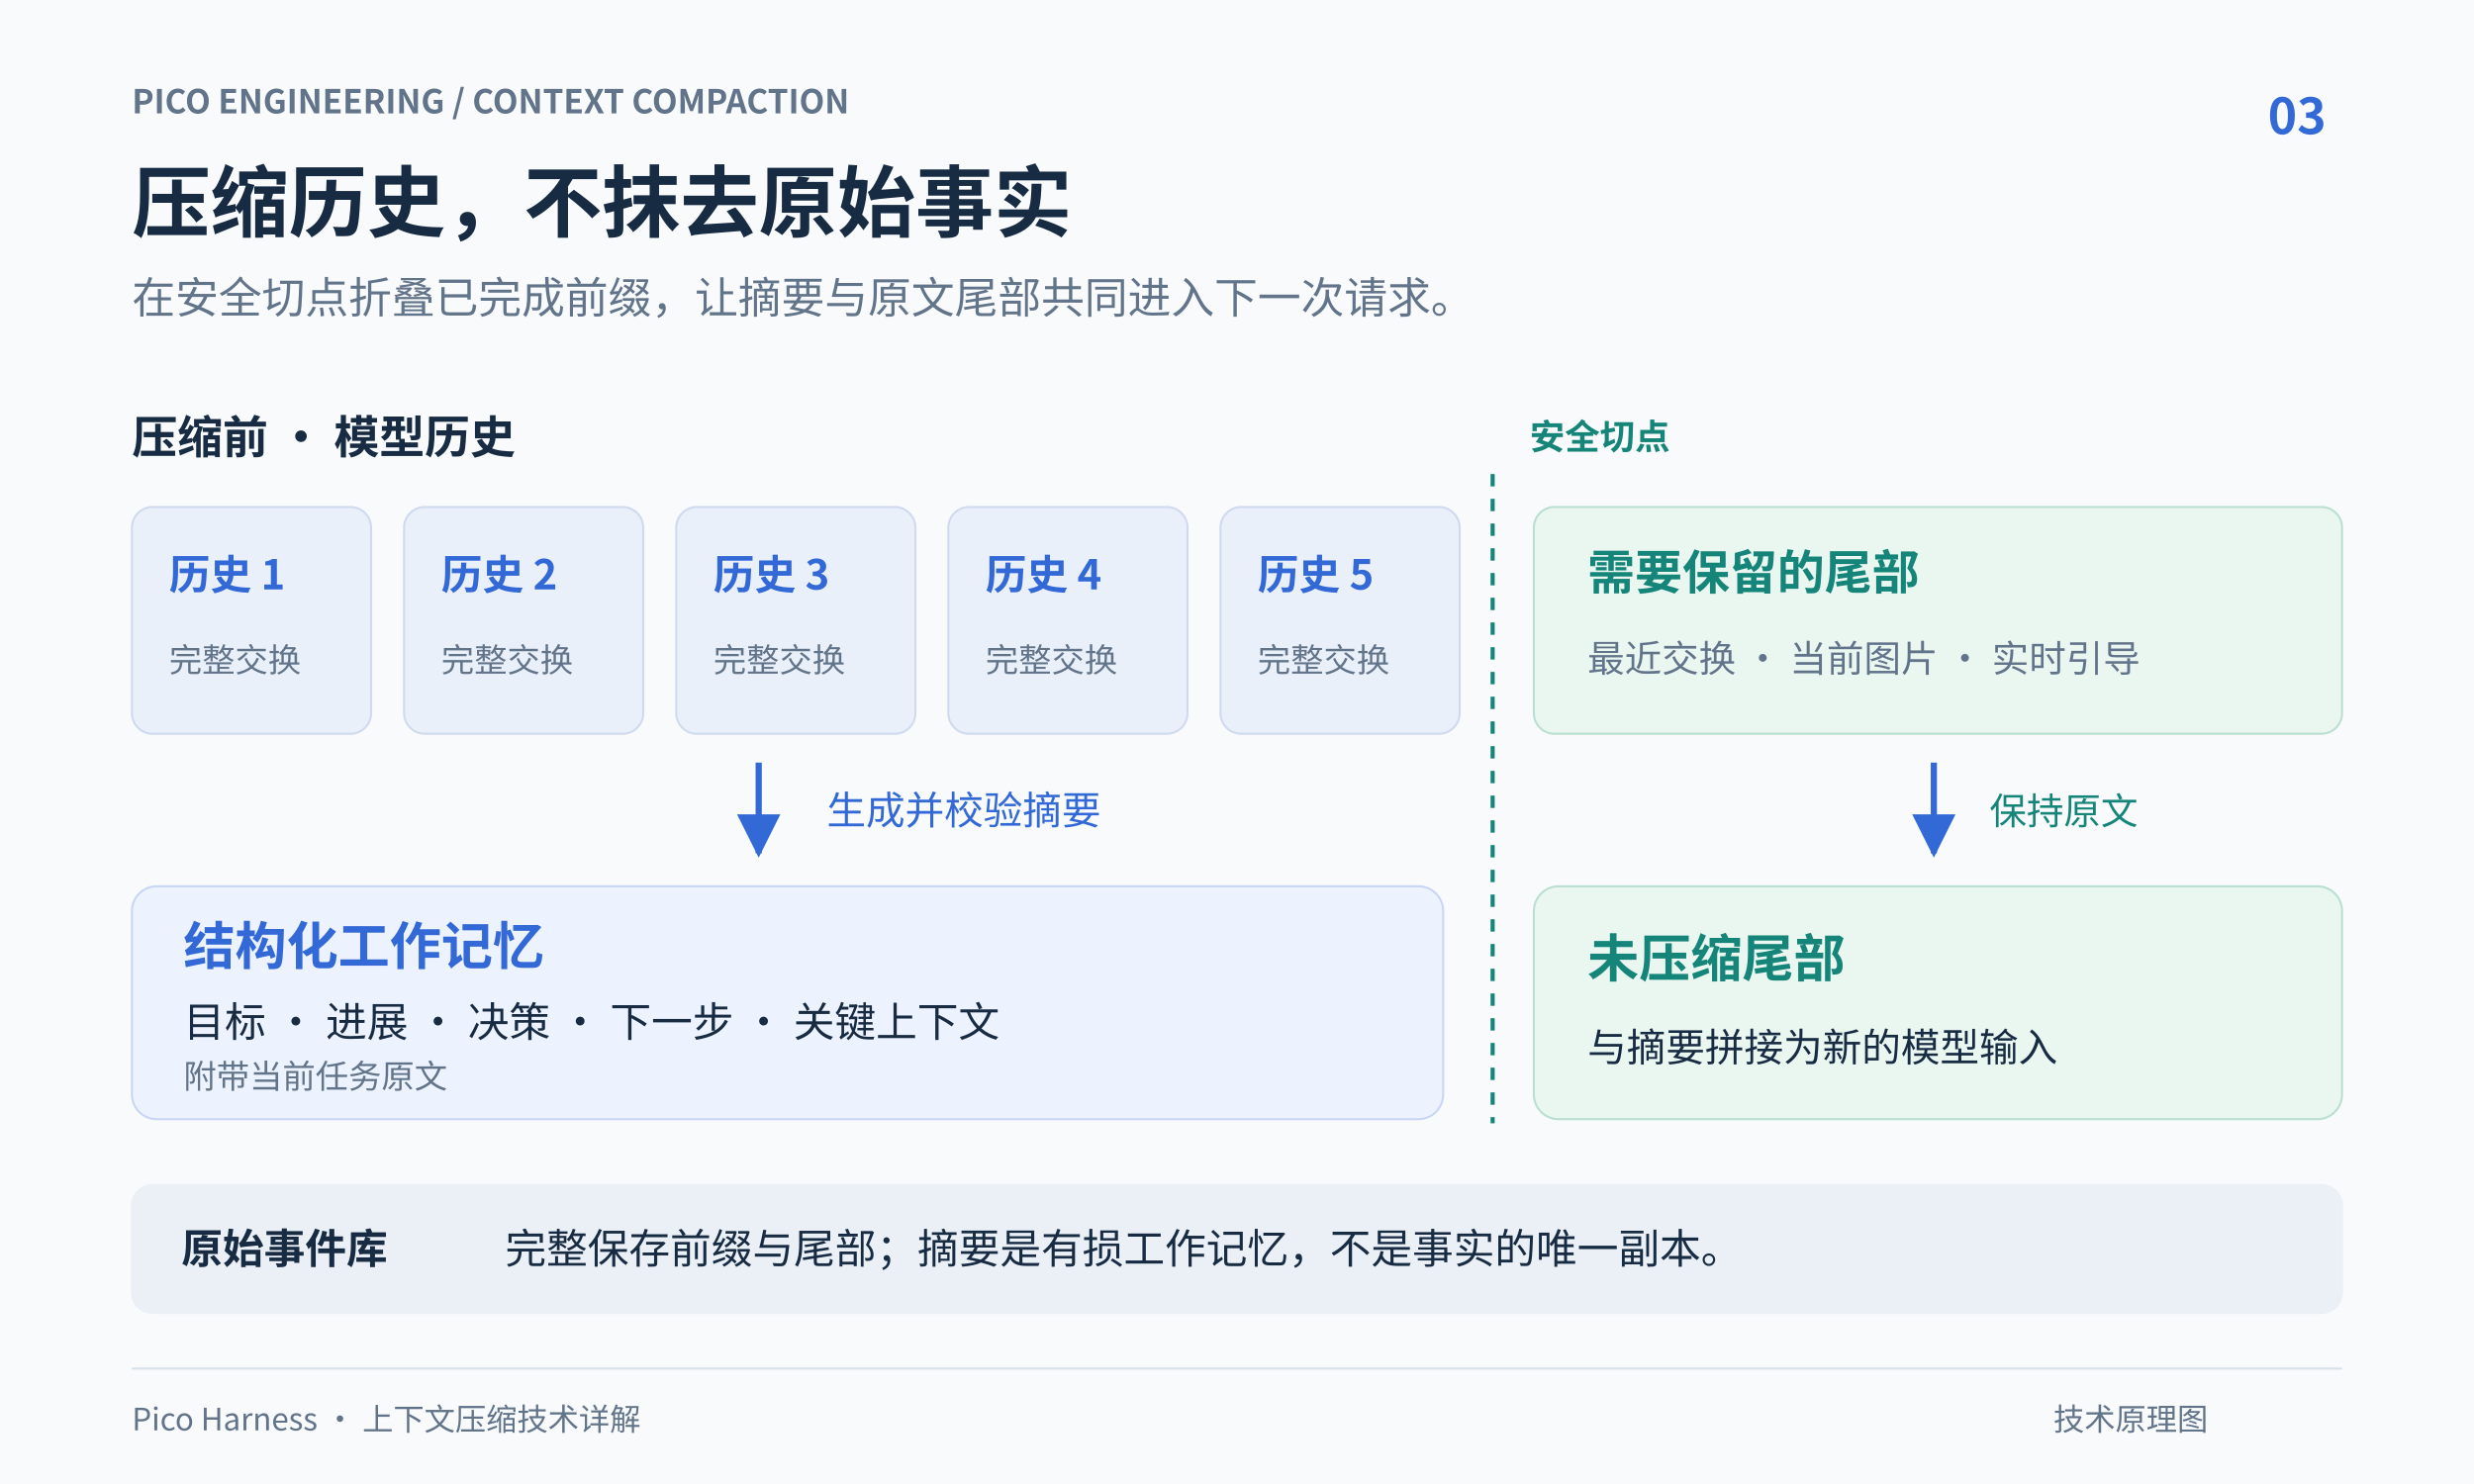
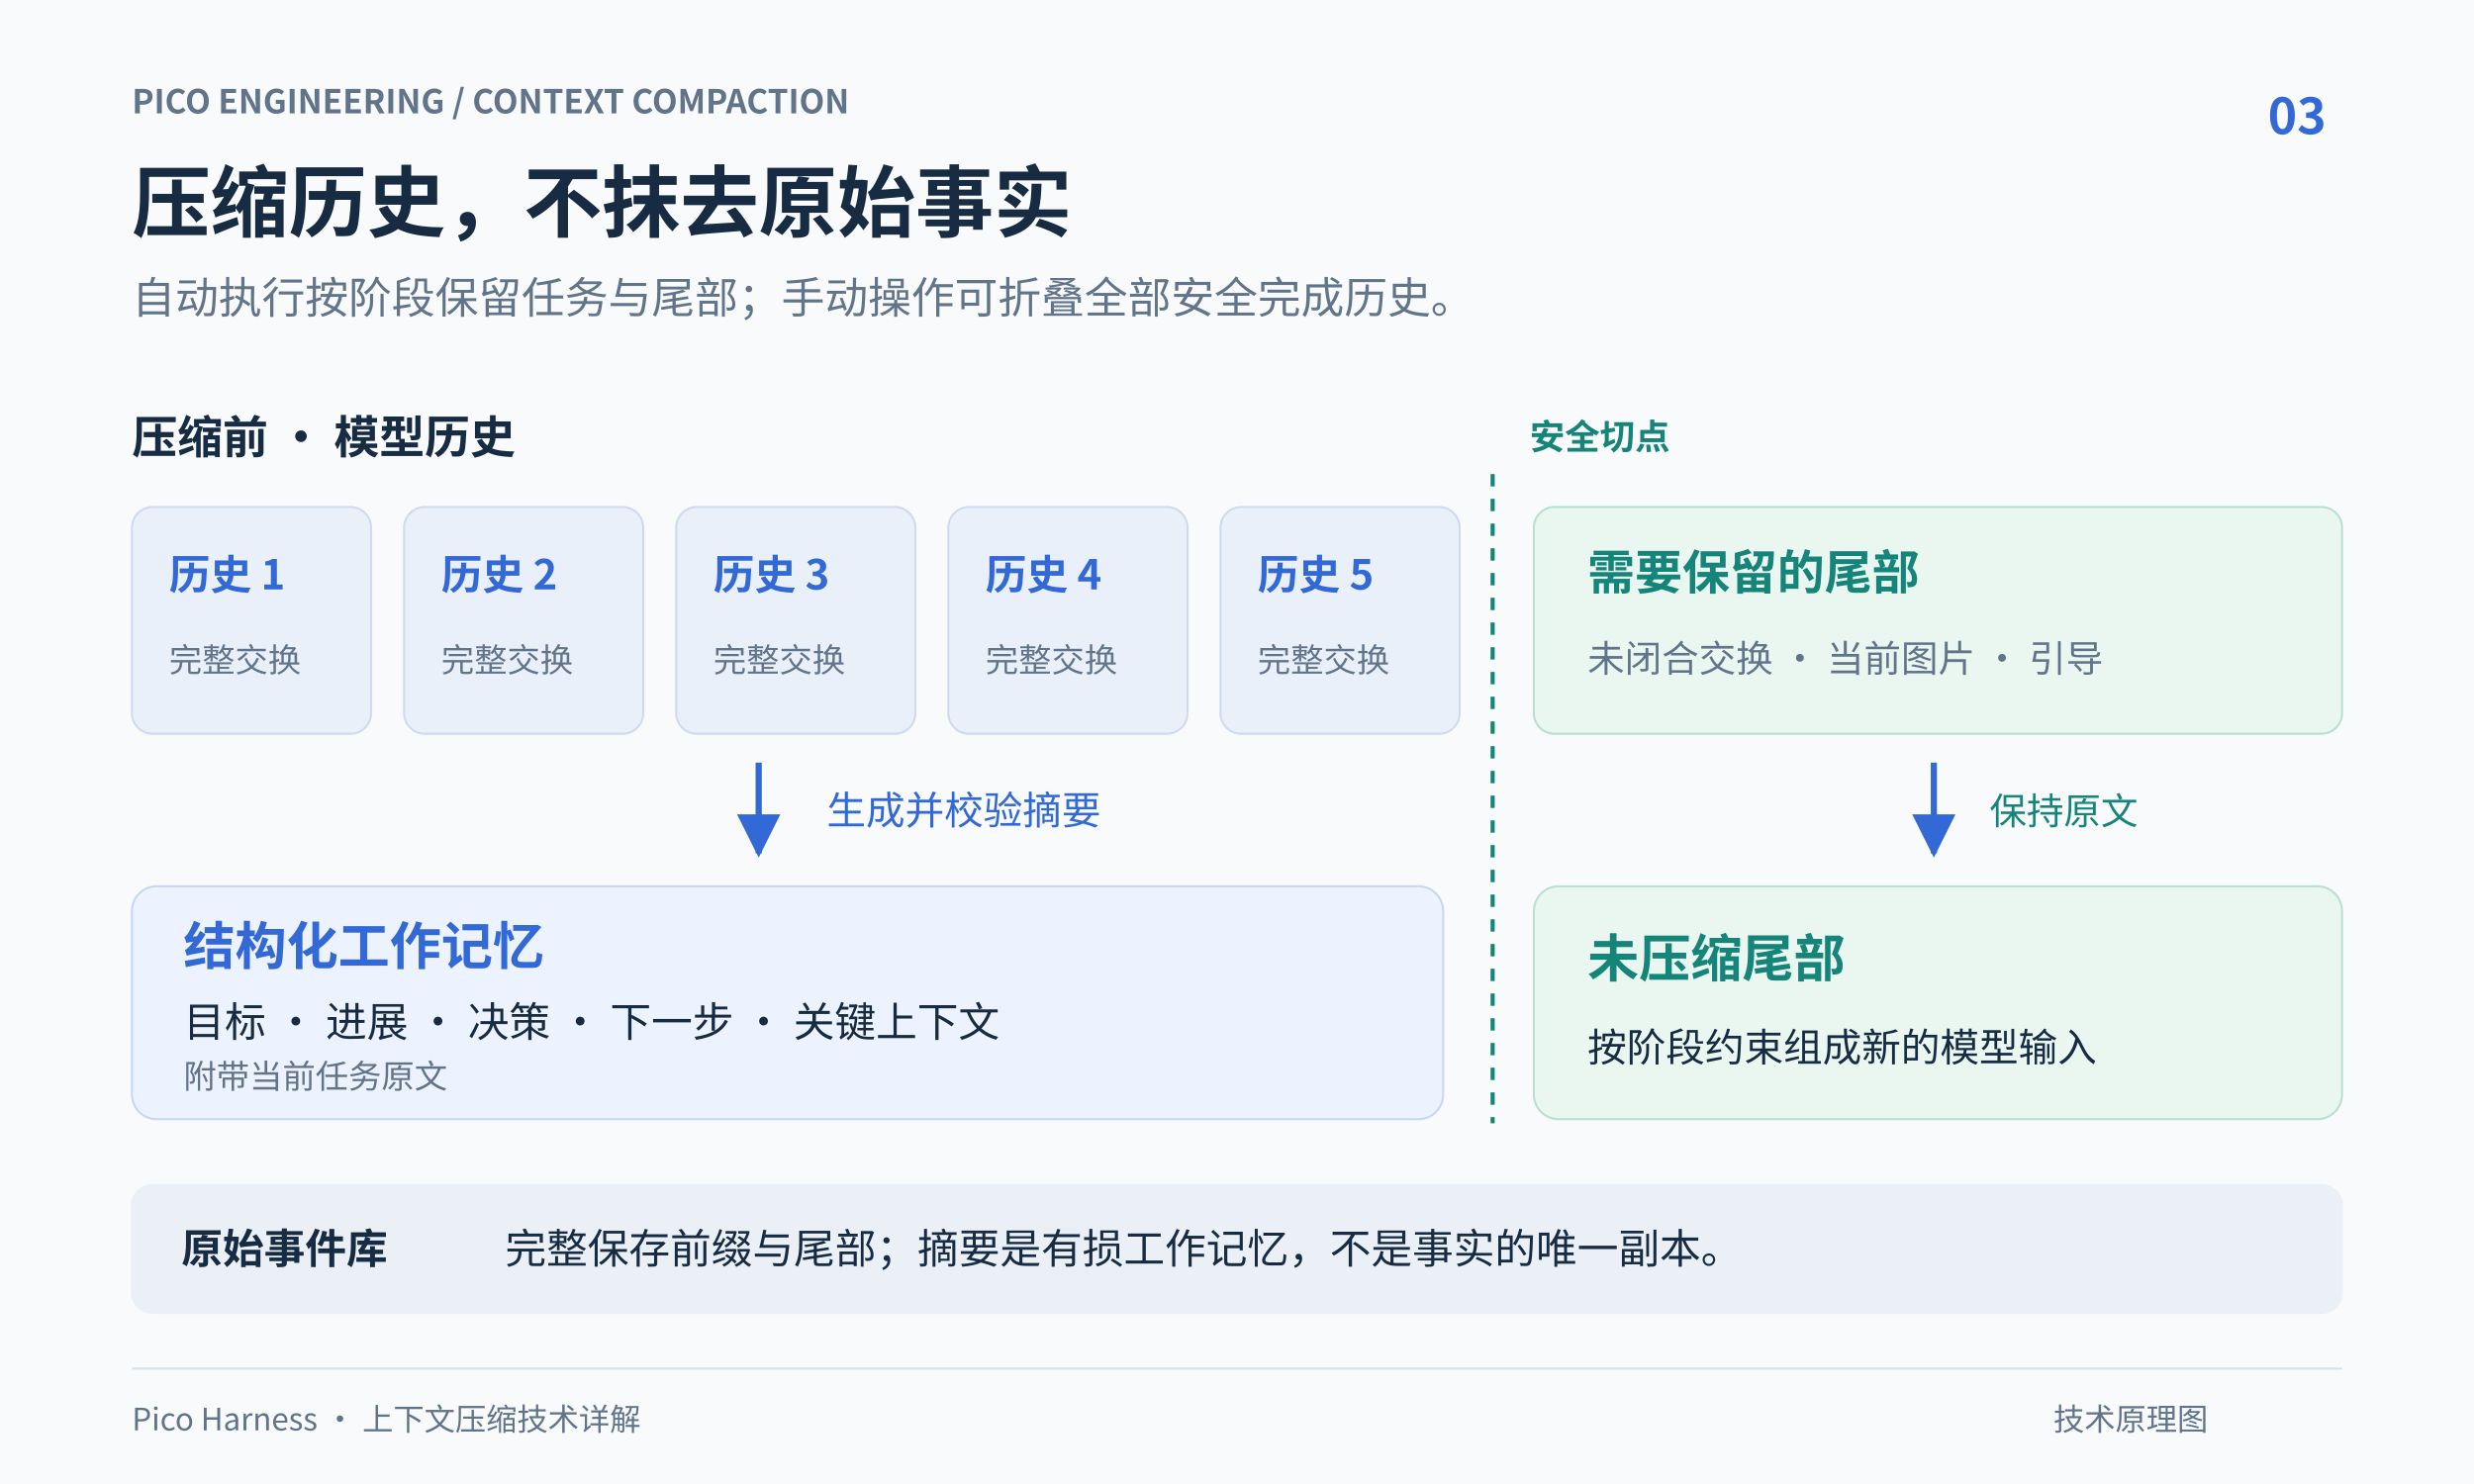
<svg xmlns="http://www.w3.org/2000/svg" width="1200" height="720" viewBox="0 0 1200 720">
  <defs>
    <marker id="arrow" viewBox="0 0 10 10" refX="9" refY="5" markerWidth="7" markerHeight="7" orient="auto-start-reverse">
      <path d="M0 0 L10 5 L0 10Z" fill="#3269D6" />
    </marker>
  </defs>
  <rect width="1200" height="720" fill="#F8FAFC" />
  <g font-family="PingFang SC, Noto Sans CJK SC, Microsoft YaHei, sans-serif">
    <text x="64" y="55" font-size="16" fill="#62748A" font-weight="600">PICO ENGINEERING  /  CONTEXT COMPACTION</text>
    <text x="64" y="112" font-size="38" fill="#172B42" font-weight="700">压缩历史，不抹去原始事实</text>
-     <text x="64" y="152" font-size="21" fill="#62748A" font-weight="400">在安全切点折叠已完成前缀，让摘要与原文尾部共同进入下一次请求。</text>
+     <text x="64" y="152" font-size="21" fill="#62748A" font-weight="400">自动执行按阶段保留任务与尾部；手动操作可折叠全部安全完成历史。</text>
    <text x="1100" y="65" font-size="24" fill="#3269D6" font-weight="700">03</text>
    <text x="64" y="220" font-size="22" fill="#172B42" font-weight="700">压缩前 · 模型历史</text>
    <rect x="64" y="246" width="116" height="110" rx="10" fill="#EAF0FA" stroke="#CFDAEE" />
    <text x="82" y="286" font-size="20" fill="#3269D6" font-weight="600">历史 1</text>
    <text x="82" y="326" font-size="16" fill="#62748A" font-weight="400">完整交换</text>
    <rect x="196" y="246" width="116" height="110" rx="10" fill="#EAF0FA" stroke="#CFDAEE" />
    <text x="214" y="286" font-size="20" fill="#3269D6" font-weight="600">历史 2</text>
    <text x="214" y="326" font-size="16" fill="#62748A" font-weight="400">完整交换</text>
    <rect x="328" y="246" width="116" height="110" rx="10" fill="#EAF0FA" stroke="#CFDAEE" />
    <text x="346" y="286" font-size="20" fill="#3269D6" font-weight="600">历史 3</text>
    <text x="346" y="326" font-size="16" fill="#62748A" font-weight="400">完整交换</text>
    <rect x="460" y="246" width="116" height="110" rx="10" fill="#EAF0FA" stroke="#CFDAEE" />
    <text x="478" y="286" font-size="20" fill="#3269D6" font-weight="600">历史 4</text>
    <text x="478" y="326" font-size="16" fill="#62748A" font-weight="400">完整交换</text>
    <rect x="592" y="246" width="116" height="110" rx="10" fill="#EAF0FA" stroke="#CFDAEE" />
    <text x="610" y="286" font-size="20" fill="#3269D6" font-weight="600">历史 5</text>
    <text x="610" y="326" font-size="16" fill="#62748A" font-weight="400">完整交换</text>
    <rect x="744" y="246" width="392" height="110" rx="10" fill="#EAF7F1" stroke="#BADFD1" />
    <text x="770" y="286" font-size="23" fill="#168579" font-weight="600">需要保留的尾部</text>
-     <text x="770" y="326" font-size="18" fill="#62748A" font-weight="400">最近交换 · 当前图片 · 实时引导</text>
+     <text x="770" y="326" font-size="18" fill="#62748A" font-weight="400">未闭合交换 · 当前图片 · 引导</text>
    <path d="M724 230 V545" stroke="#168579" stroke-width="2" stroke-dasharray="6 6" />
    <text x="742" y="218" font-size="17" fill="#168579" font-weight="600">安全切点</text>
    <path d="M368 370 L368 414" fill="none" stroke="#3269D6" stroke-width="3" marker-end="url(#arrow)" />
    <text x="401" y="400" font-size="19" fill="#3269D6" font-weight="400">生成并校验摘要</text>
    <path d="M938 370 L938 414" fill="none" stroke="#3269D6" stroke-width="3" marker-end="url(#arrow)" />
    <text x="965" y="400" font-size="18" fill="#168579" font-weight="400">保持原文</text>
    <rect x="64" y="430" width="636" height="113" rx="12" fill="#EDF2FF" stroke="#C8D6F5" />
    <text x="89" y="468" font-size="25" fill="#3269D6" font-weight="600">结构化工作记忆</text>
    <text x="89" y="503" font-size="20" fill="#172B42" font-weight="400">目标 · 进展 · 决策 · 下一步 · 关键上下文</text>
    <text x="89" y="528" font-size="16" fill="#62748A" font-weight="400">附带当前任务原文</text>
    <rect x="744" y="430" width="392" height="113" rx="12" fill="#EAF7F1" stroke="#BADFD1" />
    <text x="770" y="474" font-size="25" fill="#168579" font-weight="600">未压缩尾部</text>
-     <text x="770" y="515" font-size="19" fill="#172B42" font-weight="400">与摘要拼接为新的模型输入</text>
+     <text x="770" y="515" font-size="19" fill="#172B42" font-weight="400">按阶段约束组成新的模型输入</text>
    <rect x="64" y="575" width="1072" height="62" rx="10" fill="#EAF0F6" stroke="#EAF0F6" />
    <text x="88" y="613" font-size="20" fill="#172B42" font-weight="700">原始事件库</text>
    <text x="245" y="613" font-size="20" fill="#172B42" font-weight="400">完整保存前缀与尾部；摘要是有损工作记忆，不是事实的唯一副本。</text>
    <path d="M64 664 H1136" stroke="#D8E1EA" />
    <text x="64" y="694" font-size="15" fill="#62748A" font-weight="400">Pico Harness · 上下文压缩技术详解</text>
    <text x="996" y="694" font-size="15" fill="#62748A" font-weight="400">技术原理图</text>
  </g>
</svg>
